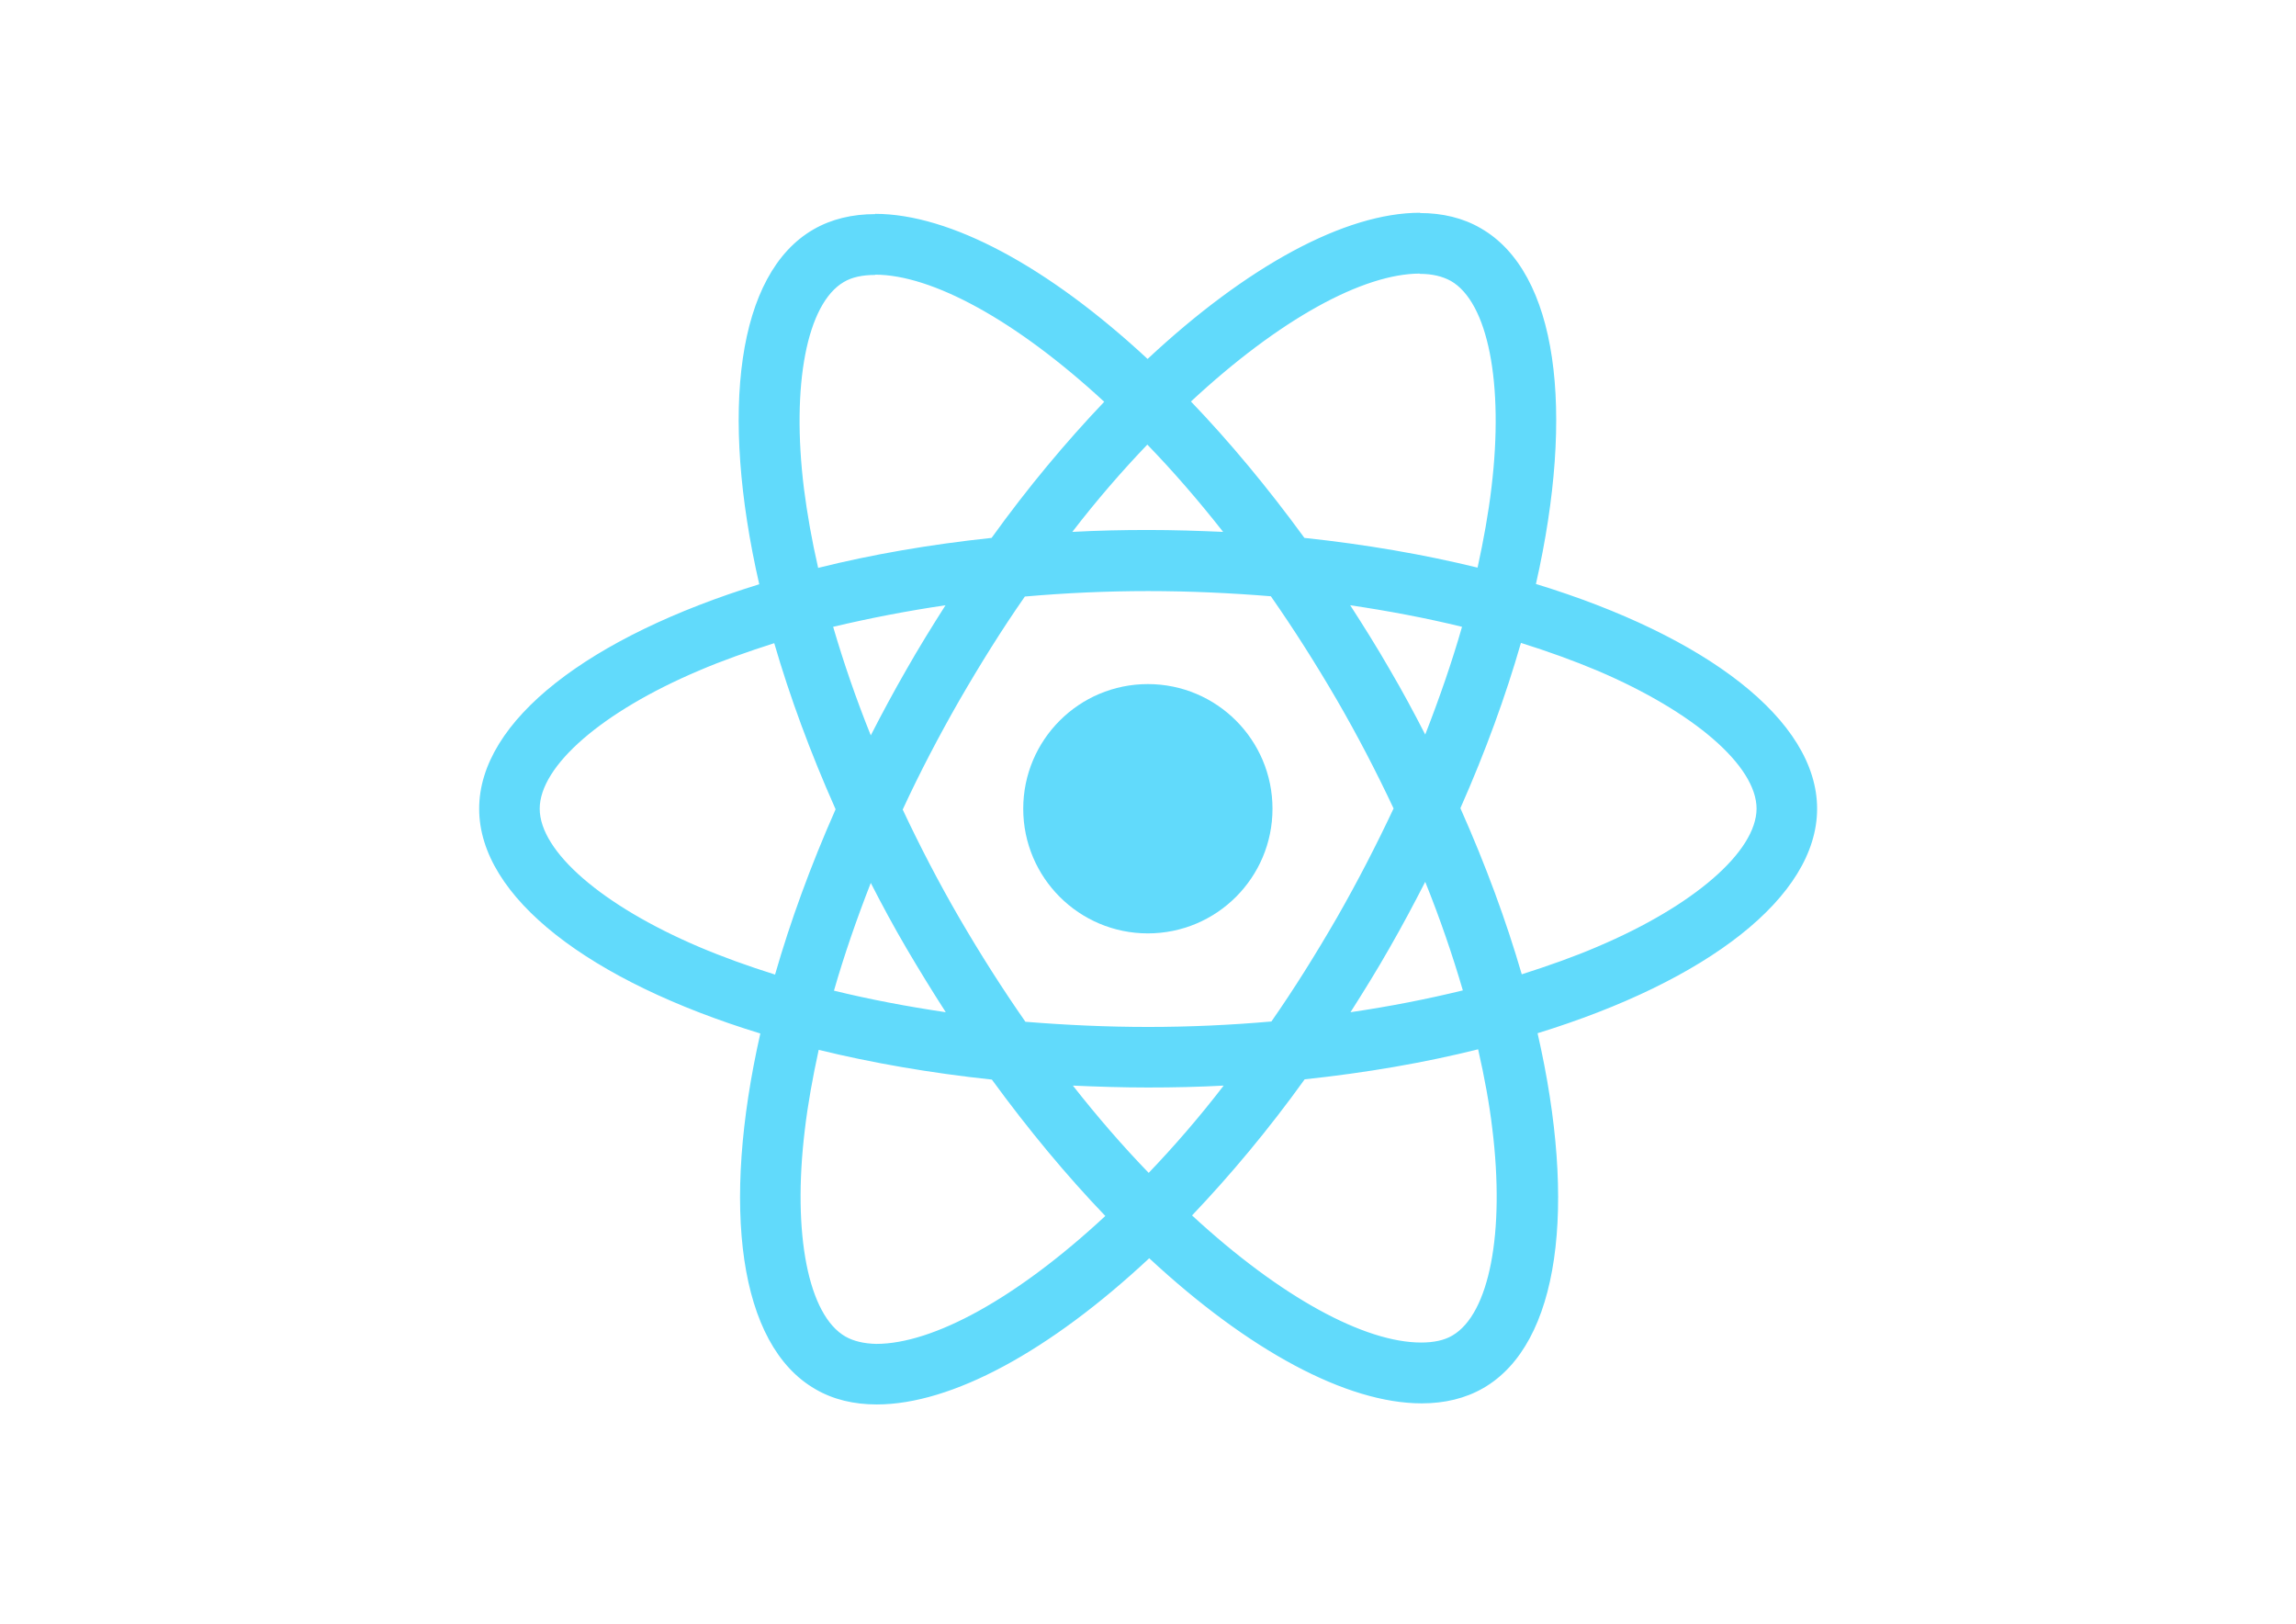
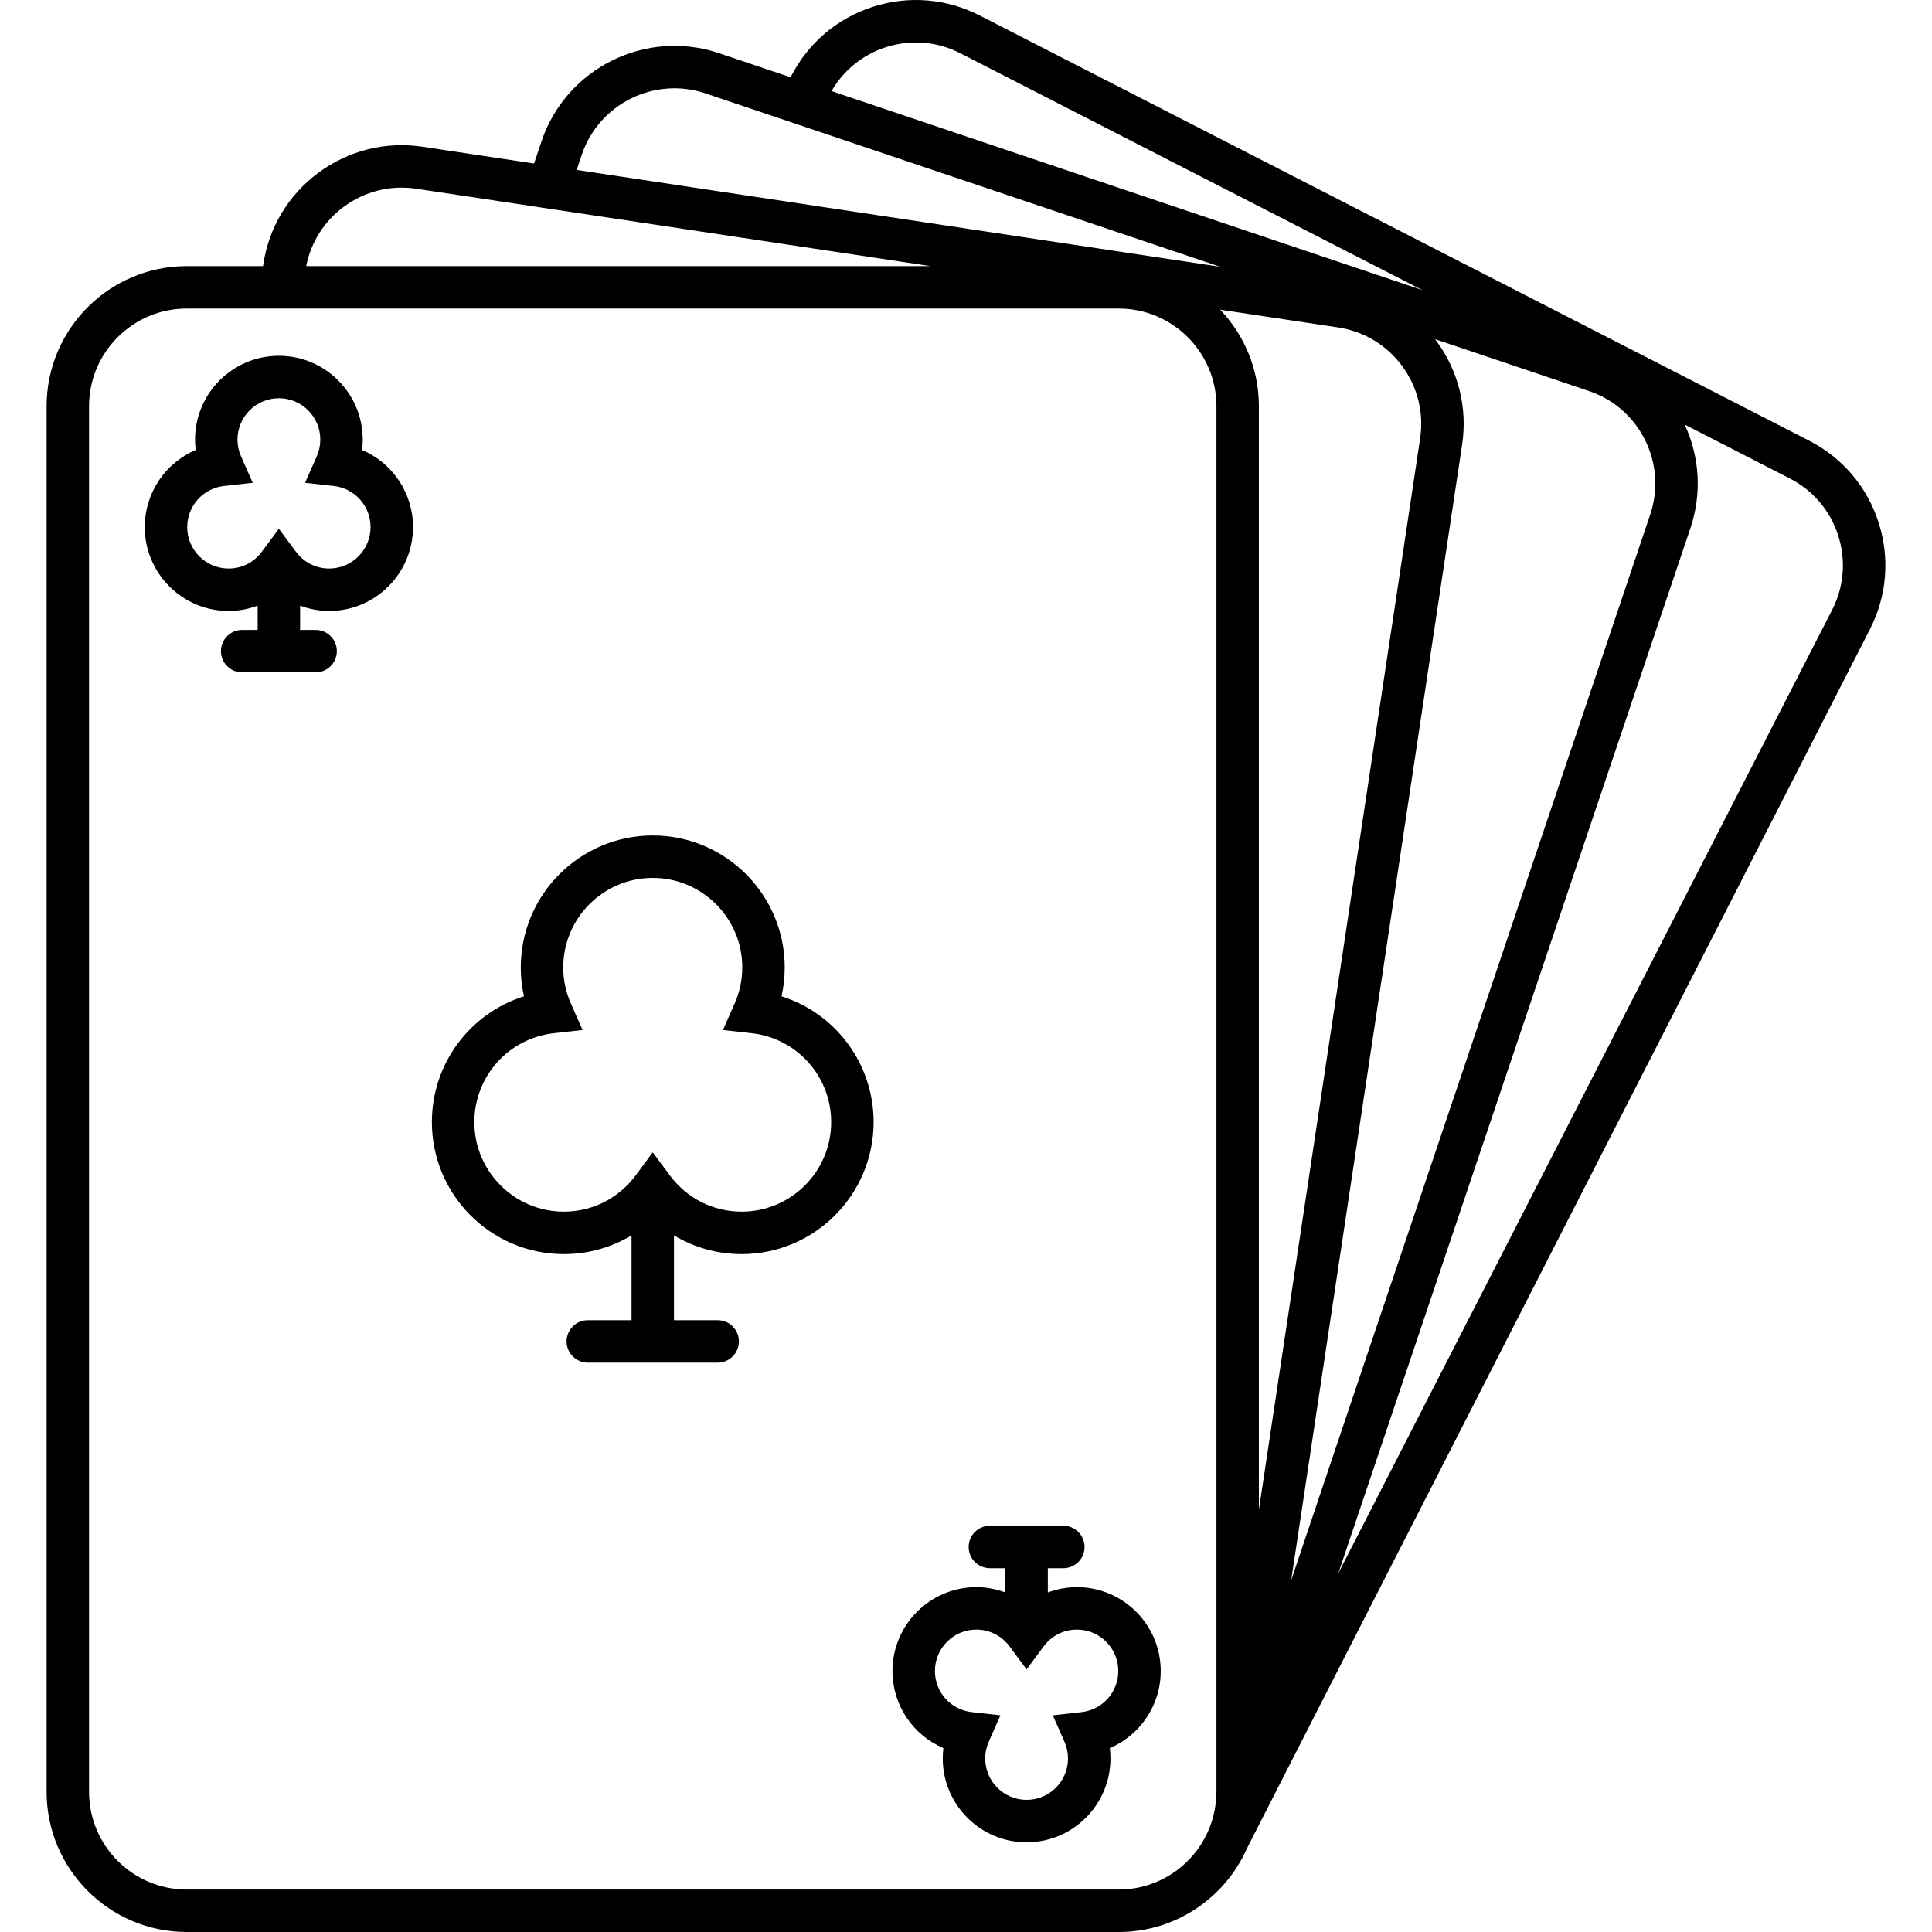
- <svg xmlns="http://www.w3.org/2000/svg" viewBox="0 0 841.9 595.3">
-   <g fill="#61DAFB">
-     <path d="M666.3 296.5c0-32.5-40.7-63.3-103.1-82.4 14.4-63.6 8-114.2-20.2-130.4-6.5-3.8-14.1-5.6-22.4-5.6v22.3c4.6 0 8.3.9 11.4 2.6 13.6 7.8 19.5 37.5 14.9 75.7-1.1 9.4-2.9 19.3-5.1 29.4-19.6-4.8-41-8.5-63.5-10.9-13.5-18.5-27.5-35.3-41.6-50 32.6-30.3 63.2-46.9 84-46.9V78c-27.5 0-63.5 19.6-99.9 53.6-36.4-33.8-72.4-53.2-99.9-53.2v22.3c20.7 0 51.4 16.5 84 46.6-14 14.7-28 31.4-41.3 49.9-22.6 2.4-44 6.1-63.6 11-2.3-10-4-19.7-5.2-29-4.7-38.2 1.1-67.9 14.6-75.8 3-1.8 6.9-2.6 11.5-2.6V78.5c-8.4 0-16 1.8-22.6 5.6-28.1 16.2-34.4 66.7-19.9 130.1-62.2 19.2-102.7 49.9-102.7 82.3 0 32.5 40.7 63.3 103.1 82.4-14.4 63.6-8 114.2 20.2 130.4 6.5 3.8 14.1 5.6 22.5 5.6 27.5 0 63.5-19.6 99.9-53.6 36.4 33.8 72.4 53.2 99.9 53.2 8.4 0 16-1.8 22.6-5.6 28.1-16.2 34.4-66.7 19.9-130.1 62-19.1 102.5-49.9 102.5-82.3zm-130.2-66.7c-3.7 12.9-8.3 26.2-13.5 39.5-4.1-8-8.4-16-13.1-24-4.6-8-9.5-15.8-14.4-23.4 14.2 2.1 27.9 4.7 41 7.9zm-45.8 106.5c-7.8 13.5-15.8 26.3-24.1 38.2-14.9 1.3-30 2-45.2 2-15.1 0-30.2-.7-45-1.9-8.3-11.9-16.4-24.6-24.2-38-7.6-13.1-14.5-26.4-20.8-39.8 6.2-13.4 13.2-26.8 20.7-39.9 7.8-13.5 15.8-26.3 24.1-38.2 14.9-1.3 30-2 45.2-2 15.1 0 30.2.7 45 1.9 8.3 11.9 16.4 24.6 24.2 38 7.6 13.1 14.5 26.4 20.8 39.8-6.3 13.4-13.2 26.8-20.7 39.9zm32.3-13c5.4 13.4 10 26.8 13.8 39.8-13.1 3.2-26.9 5.9-41.2 8 4.9-7.7 9.8-15.6 14.4-23.7 4.6-8 8.9-16.1 13-24.1zM421.2 430c-9.3-9.6-18.6-20.3-27.8-32 9 .4 18.2.7 27.5.7 9.4 0 18.7-.2 27.8-.7-9 11.7-18.3 22.4-27.5 32zm-74.4-58.9c-14.2-2.1-27.9-4.7-41-7.9 3.7-12.9 8.3-26.2 13.5-39.5 4.1 8 8.4 16 13.1 24 4.7 8 9.5 15.8 14.4 23.4zM420.7 163c9.3 9.6 18.6 20.3 27.8 32-9-.4-18.2-.7-27.5-.7-9.4 0-18.7.2-27.8.7 9-11.7 18.3-22.4 27.5-32zm-74 58.9c-4.9 7.7-9.8 15.6-14.4 23.7-4.6 8-8.9 16-13 24-5.4-13.4-10-26.8-13.8-39.8 13.1-3.1 26.9-5.8 41.2-7.9zm-90.5 125.2c-35.4-15.1-58.3-34.9-58.3-50.6 0-15.7 22.9-35.6 58.3-50.6 8.6-3.7 18-7 27.7-10.1 5.7 19.6 13.2 40 22.5 60.9-9.2 20.8-16.6 41.1-22.2 60.6-9.9-3.1-19.3-6.5-28-10.2zM310 490c-13.6-7.8-19.5-37.5-14.9-75.7 1.1-9.4 2.9-19.3 5.1-29.4 19.6 4.8 41 8.5 63.5 10.9 13.5 18.5 27.5 35.3 41.6 50-32.6 30.3-63.2 46.9-84 46.9-4.5-.1-8.3-1-11.3-2.7zm237.2-76.2c4.7 38.2-1.1 67.9-14.6 75.8-3 1.8-6.9 2.6-11.5 2.6-20.7 0-51.4-16.5-84-46.6 14-14.7 28-31.4 41.3-49.9 22.6-2.4 44-6.1 63.6-11 2.3 10.1 4.1 19.8 5.2 29.1zm38.5-66.7c-8.6 3.7-18 7-27.7 10.1-5.7-19.6-13.2-40-22.5-60.9 9.2-20.8 16.6-41.1 22.2-60.6 9.9 3.1 19.3 6.5 28.1 10.2 35.4 15.1 58.3 34.9 58.3 50.6-.1 15.7-23 35.6-58.4 50.6zM320.8 78.4z" />
-     <circle cx="420.9" cy="296.5" r="45.7" />
-     <path d="M520.5 78.1z" />
+ <svg xmlns="http://www.w3.org/2000/svg" version="1.1" id="Capa_1" x="0px" y="0px" viewBox="0 0 364.14 364.14" style="enable-background:new 0 0 364.14 364.14;" xml:space="preserve">
+   <g>
+     <path d="M354.069,98.456c-2.163-6.716-6.812-12.185-13.086-15.399L184.652,2.917c-6.275-3.214-13.43-3.793-20.144-1.631   c-6.716,2.164-12.185,6.812-15.4,13.087l-0.098,0.192l-13.475-4.539c-13.805-4.649-28.82,2.795-33.468,16.597l-1.41,4.196   l-20.983-3.158c-6.978-1.048-13.944,0.679-19.62,4.867c-5.678,4.189-9.382,10.338-10.431,17.313l-0.047,0.314h-14.38   c-14.563,0-26.411,11.848-26.411,26.411v261.163c0,14.563,11.848,26.411,26.411,26.411h175.667c10.811,0,20.125-6.53,24.207-15.853   c0.315-0.721,117.37-229.687,117.37-229.687C355.654,112.325,356.233,105.17,354.069,98.456z M264.266,68.978   c2.921,3.955,4.127,8.811,3.396,13.673l-30.39,201.905V76.566c0-7.049-2.781-13.456-7.297-18.197l22.218,3.343   C257.057,62.444,261.344,65.024,264.266,68.978z M275.573,83.842c1.05-6.976-0.681-13.943-4.872-19.617   c-0.076-0.103-0.157-0.2-0.234-0.302l28.985,9.765c4.66,1.569,8.429,4.859,10.613,9.264c2.184,4.405,2.522,9.397,0.952,14.059   l-67.652,200.813L275.573,83.842z M166.961,8.9c4.682-1.508,9.668-1.104,14.042,1.136l87.092,44.646L156.721,17.163   C159.005,13.231,162.596,10.307,166.961,8.9z M109.649,29.173c3.238-9.619,13.708-14.808,23.332-11.566l96.973,32.668   L108.69,32.028L109.649,29.173z M64.803,38.966c3.957-2.919,8.816-4.125,13.679-3.393l96.908,14.583H57.709   C58.606,45.659,61.088,41.707,64.803,38.966z M210.862,356.14H35.195c-10.152,0-18.411-8.259-18.411-18.411V76.566   c0-10.152,8.259-18.411,18.411-18.411h175.667c10.152,0,18.411,8.259,18.411,18.411v261.163c0,1.5-0.194,2.954-0.537,4.349   c-0.049,0.2-0.248,0.93-0.269,0.999C226.168,350.627,219.153,356.14,210.862,356.14z M345.319,114.952l-93.071,181.564   l66.351-196.952c2.177-6.468,1.787-13.378-1.077-19.543l19.812,10.156c4.373,2.24,7.612,6.052,9.12,10.732   C347.963,105.591,347.559,110.578,345.319,114.952z" />
+     <path d="M147.3,187.783c0.401-1.778,0.603-3.597,0.603-5.442c0-13.716-11.158-24.874-24.874-24.874s-24.874,11.158-24.874,24.874   c0,1.845,0.202,3.664,0.603,5.442c-10.167,3.2-17.358,12.676-17.358,23.712c0,13.716,11.158,24.874,24.874,24.874   c4.596,0,8.963-1.246,12.755-3.526v15.986h-8.242c-2.209,0-4,1.791-4,4s1.791,4,4,4h24.483c2.209,0,4-1.791,4-4s-1.791-4-4-4   h-8.242v-15.986c3.792,2.281,8.159,3.526,12.755,3.526c13.716,0,24.874-11.158,24.874-24.874   C164.658,200.459,157.465,190.983,147.3,187.783z M139.784,228.369c-5.378,0-10.314-2.495-13.542-6.846l-3.212-4.329l-3.212,4.329   c-3.229,4.351-8.165,6.846-13.542,6.846c-9.304,0-16.874-7.57-16.874-16.874c0-8.602,6.44-15.807,14.98-16.759l5.418-0.604   l-2.203-4.987c-0.957-2.165-1.441-4.455-1.441-6.804c0-9.304,7.57-16.874,16.874-16.874s16.874,7.57,16.874,16.874   c0,2.35-0.485,4.639-1.441,6.803l-2.204,4.988l5.419,0.604c8.541,0.952,14.981,8.157,14.981,16.759   C156.658,220.799,149.088,228.369,139.784,228.369z" />
+     <path d="M68.248,84.813c0.08-0.644,0.12-1.294,0.12-1.95c0-8.714-7.09-15.804-15.804-15.804S36.76,74.149,36.76,82.864   c0,0.656,0.04,1.306,0.12,1.95c-5.691,2.422-9.595,8.056-9.595,14.537c0,8.714,7.089,15.804,15.804,15.804   c1.887,0,3.738-0.356,5.475-1.004v4.574h-2.923c-2.209,0-4,1.791-4,4s1.791,4,4,4h13.845c2.209,0,4-1.791,4-4s-1.791-4-4-4h-2.922   v-4.574c1.737,0.648,3.587,1.004,5.474,1.004c8.714,0,15.804-7.089,15.804-15.804C77.843,92.869,73.939,87.235,68.248,84.813z    M62.039,107.154c-2.485,0-4.768-1.155-6.262-3.169l-3.212-4.329l-3.212,4.329c-1.494,2.014-3.777,3.169-6.263,3.169   c-4.303,0-7.804-3.5-7.804-7.804c0-3.978,2.978-7.31,6.926-7.75l5.418-0.604l-2.202-4.987c-0.442-1.002-0.667-2.061-0.667-3.146   c0-4.303,3.5-7.804,7.804-7.804s7.804,3.501,7.804,7.804c0,1.085-0.225,2.143-0.667,3.146l-2.202,4.987l5.418,0.604   c3.948,0.44,6.926,3.771,6.926,7.75C69.843,103.653,66.342,107.154,62.039,107.154z" />
+     <path d="M202.968,299.141c-1.888,0-3.737,0.356-5.475,1.004v-4.573h2.922c2.209,0,4-1.791,4-4s-1.791-4-4-4h-13.845   c-2.209,0-4,1.791-4,4s1.791,4,4,4h2.923v4.573c-1.737-0.648-3.587-1.004-5.475-1.004c-8.714,0-15.804,7.089-15.804,15.804   c0,6.48,3.903,12.115,9.595,14.537c-0.08,0.644-0.12,1.294-0.12,1.95c0,8.714,7.089,15.804,15.804,15.804   c8.714,0,15.804-7.089,15.804-15.804c0-0.656-0.04-1.306-0.12-1.95c5.691-2.422,9.595-8.057,9.595-14.537   C218.772,306.23,211.682,299.141,202.968,299.141z M203.846,322.695l-5.418,0.604l2.202,4.987c0.442,1.001,0.667,2.06,0.667,3.145   c0,4.303-3.501,7.804-7.804,7.804c-4.304,0-7.805-3.501-7.805-7.804c0-1.085,0.225-2.144,0.667-3.145l2.203-4.987l-5.418-0.604   c-3.949-0.44-6.926-3.772-6.926-7.75c0-4.303,3.501-7.804,7.804-7.804c2.485,0,4.768,1.155,6.263,3.169l3.213,4.328l3.212-4.329   c1.493-2.014,3.776-3.168,6.262-3.168c4.303,0,7.804,3.5,7.804,7.804C210.772,318.923,207.794,322.255,203.846,322.695z" />
  </g>
+   <g>
+ </g>
+   <g>
+ </g>
+   <g>
+ </g>
+   <g>
+ </g>
+   <g>
+ </g>
+   <g>
+ </g>
+   <g>
+ </g>
+   <g>
+ </g>
+   <g>
+ </g>
+   <g>
+ </g>
+   <g>
+ </g>
+   <g>
+ </g>
+   <g>
+ </g>
+   <g>
+ </g>
+   <g>
+ </g>
</svg>
